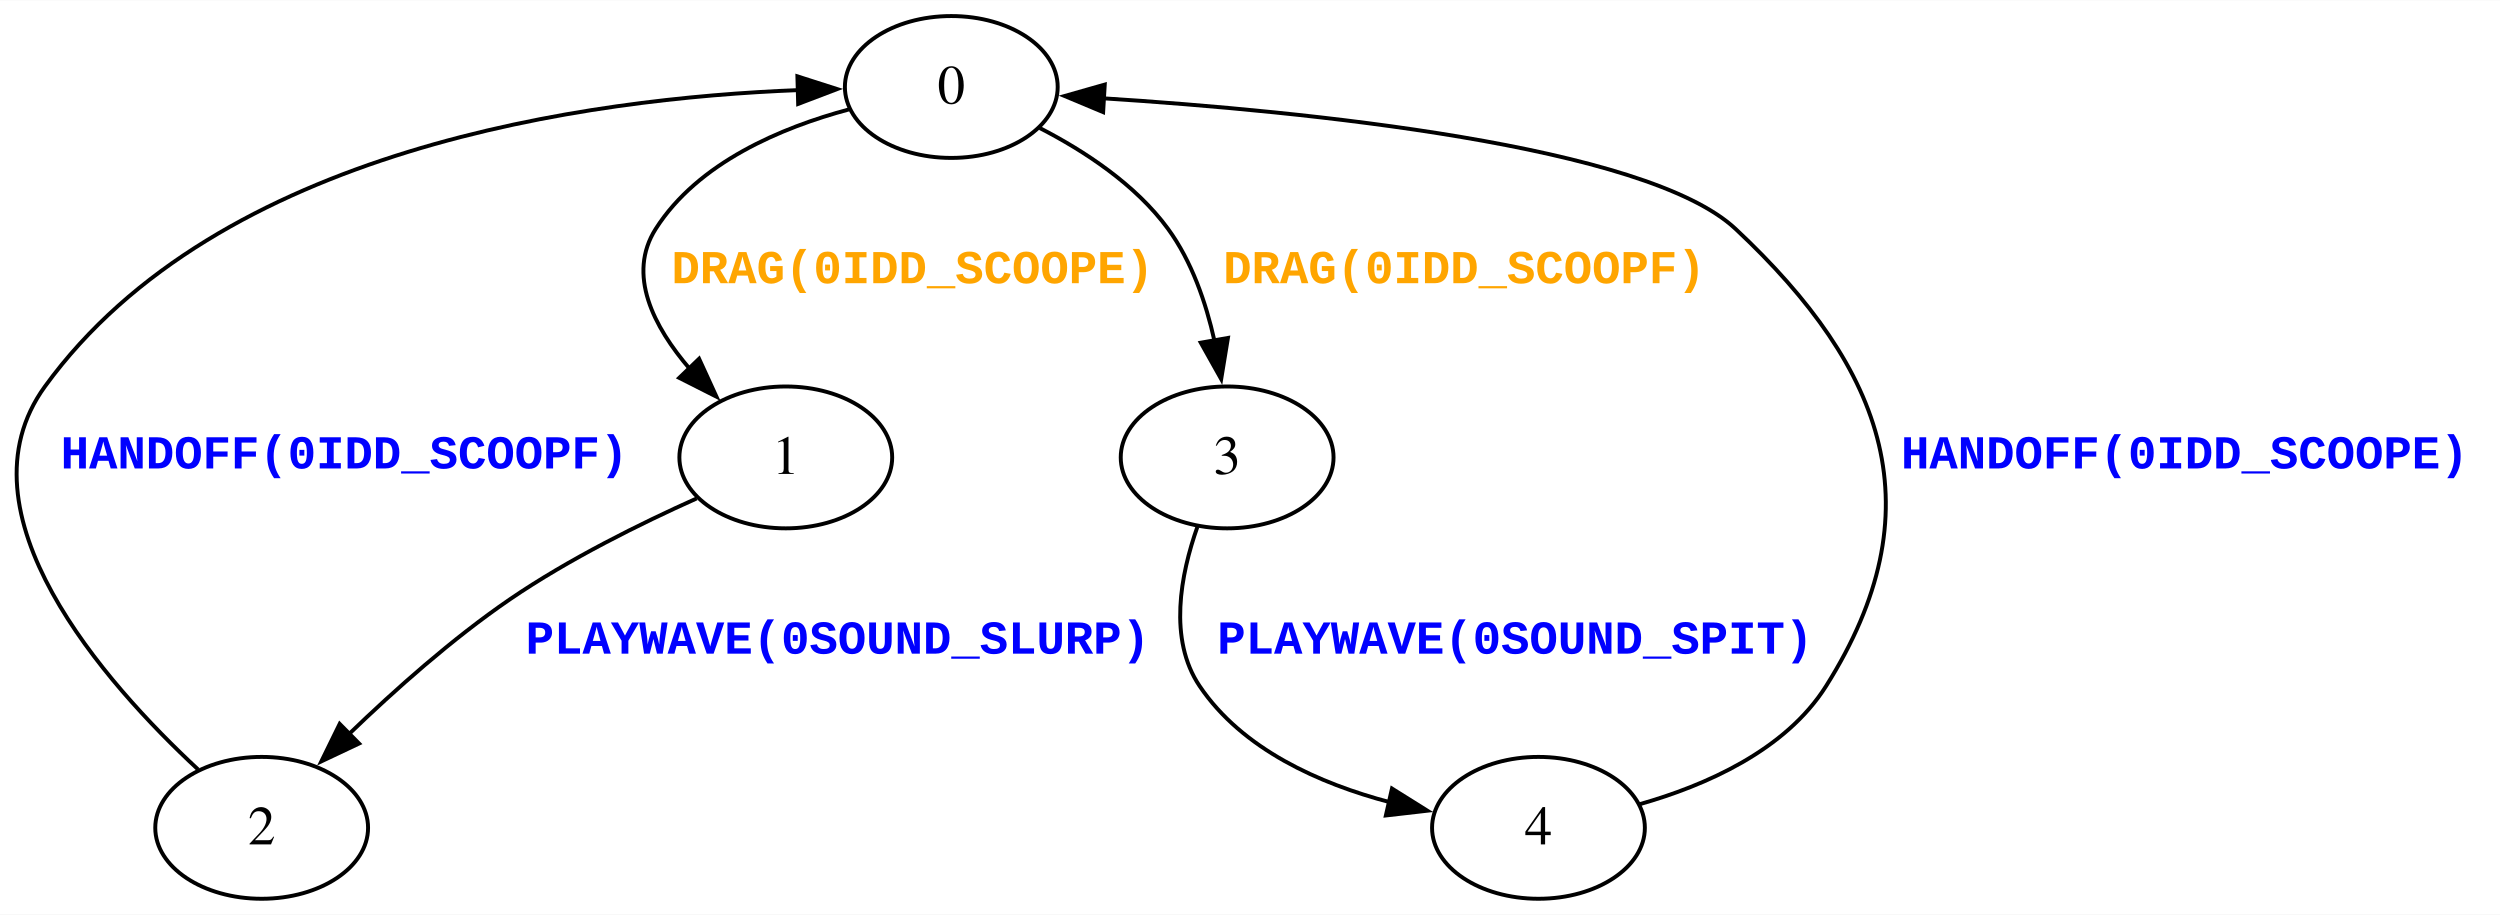
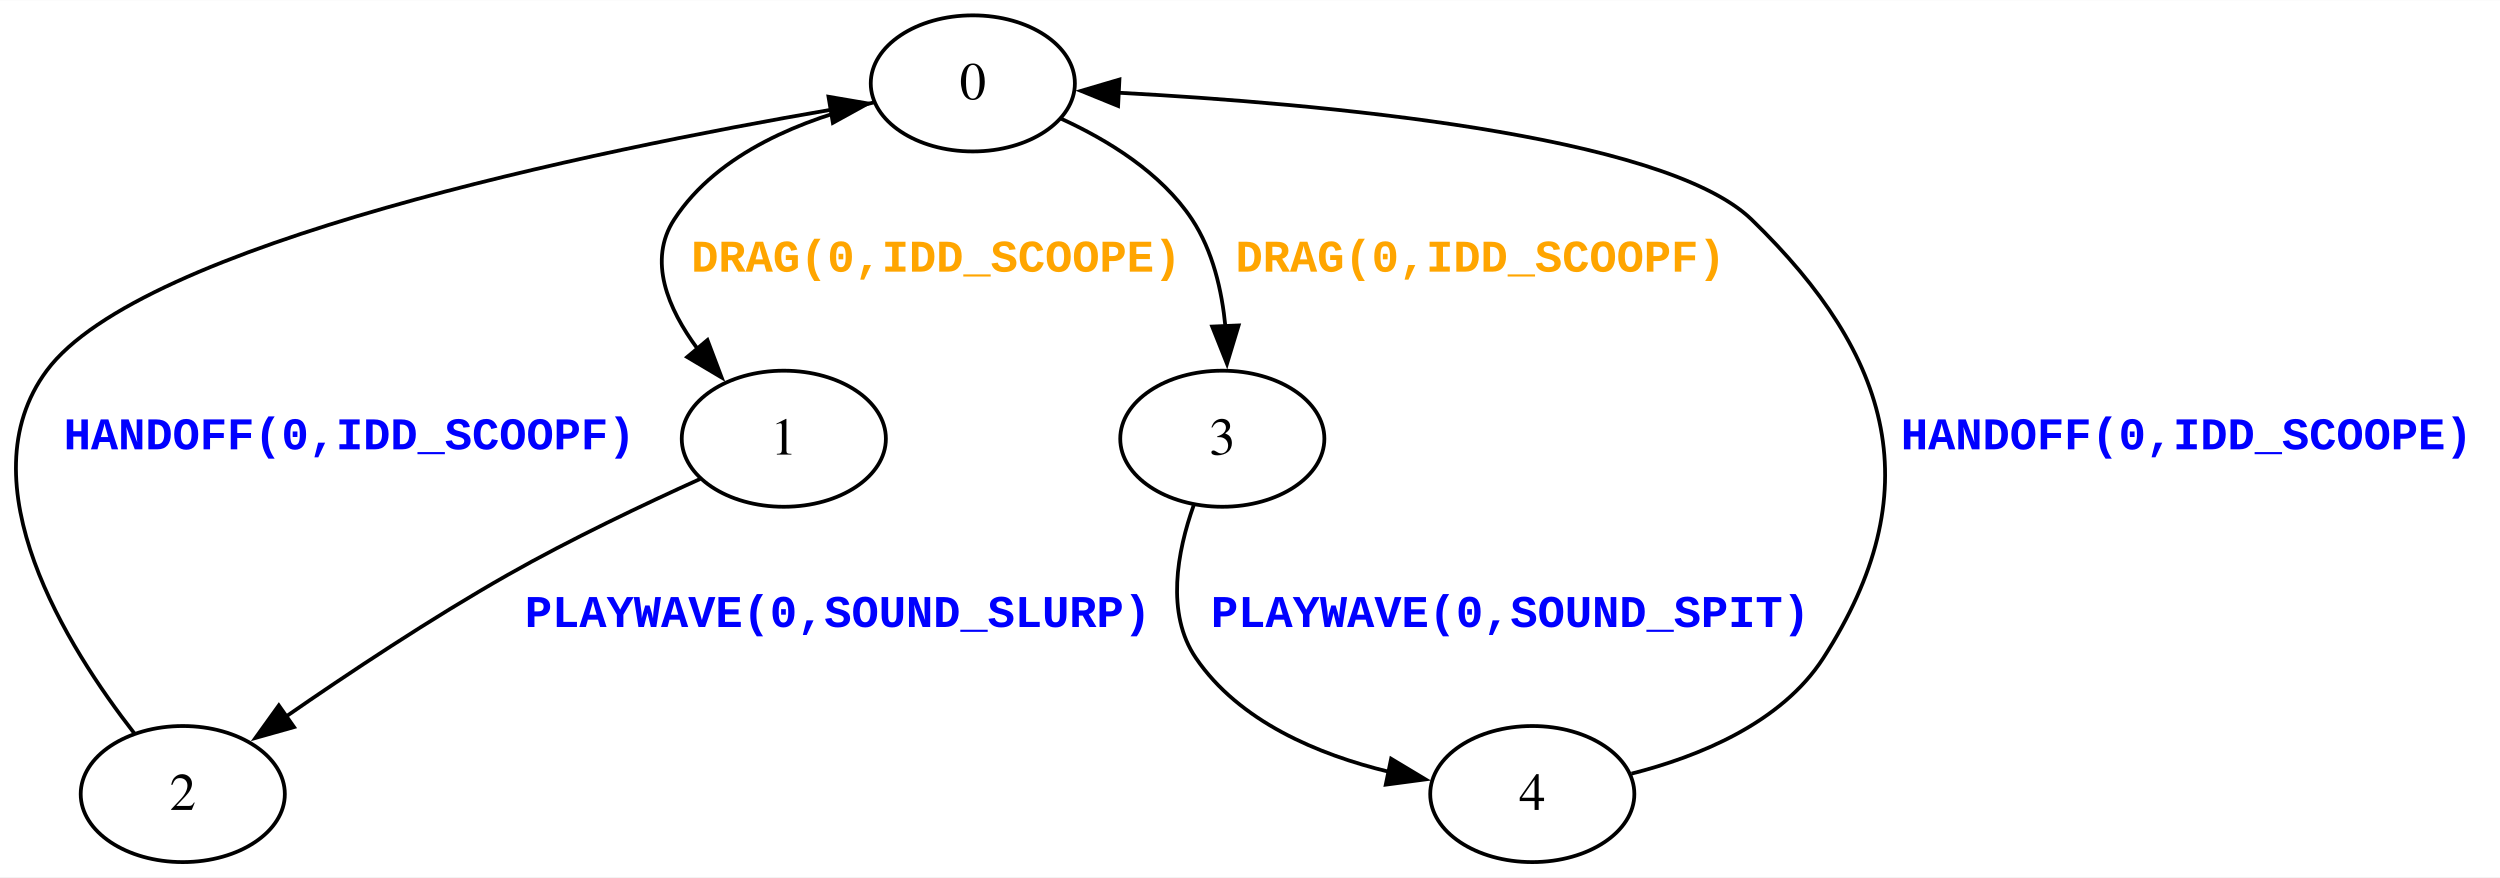
- <svg xmlns="http://www.w3.org/2000/svg" width="634pt" height="232pt" viewBox="0.00 0.00 634.40 232.00">
+ <svg xmlns="http://www.w3.org/2000/svg" width="661pt" height="232pt" viewBox="0.00 0.00 661.35 232.00">
  <g id="graph0" class="graph" transform="scale(1 1) rotate(0) translate(4 228)">
-     <polygon fill="white" stroke="none" points="-4,4 -4,-228 630.4,-228 630.4,4 -4,4" />
+     <polygon fill="white" stroke="none" points="-4,4 -4,-228 657.35,-228 657.35,4 -4,4" />
    <g id="node1" class="node">
-       <ellipse fill="none" stroke="black" cx="237.4" cy="-206" rx="27" ry="18" />
-       <text text-anchor="middle" x="237.4" y="-201.8" font-family="Times,serif" font-size="14.00">0</text>
+       <ellipse fill="none" stroke="black" cx="253.35" cy="-206" rx="27" ry="18" />
+       <text text-anchor="middle" x="253.35" y="-201.8" font-family="Times,serif" font-size="14.00">0</text>
    </g>
    <g id="node2" class="node">
-       <ellipse fill="none" stroke="black" cx="195.4" cy="-112" rx="27" ry="18" />
-       <text text-anchor="middle" x="195.4" y="-107.8" font-family="Times,serif" font-size="14.00">1</text>
+       <ellipse fill="none" stroke="black" cx="203.35" cy="-112" rx="27" ry="18" />
+       <text text-anchor="middle" x="203.35" y="-107.8" font-family="Times,serif" font-size="14.00">1</text>
    </g>
    <g id="edge1" class="edge">
-       <path fill="none" stroke="black" d="M211.44,-200.31C194.32,-195.72 173.13,-186.85 162.4,-170 155.03,-158.43 161.81,-145.19 171.1,-134.39" />
-       <polygon fill="black" stroke="black" points="173.4,-137.04 177.81,-127.41 168.36,-132.19 173.4,-137.04" />
-       <text text-anchor="start" x="166.4" y="-156.2" font-family="Courier New" font-weight="bold" font-size="12.00" fill="orange">DRAG(0IDD_SCOOPE)</text>
+       <path fill="none" stroke="black" d="M227.21,-200.98C209,-196.67 185.96,-187.85 174.35,-170 167.32,-159.2 172.62,-146.49 180.51,-135.81" />
+       <polygon fill="black" stroke="black" points="183.15,-138.11 186.9,-128.2 177.79,-133.61 183.15,-138.11" />
+       <text text-anchor="start" x="178.85" y="-156.2" font-family="Courier New" font-weight="bold" font-size="12.00" fill="orange">DRAG(0,IDD_SCOOPE)</text>
    </g>
    <g id="node3" class="node">
-       <ellipse fill="none" stroke="black" cx="307.4" cy="-112" rx="27" ry="18" />
-       <text text-anchor="middle" x="307.4" y="-107.8" font-family="Times,serif" font-size="14.00">3</text>
+       <ellipse fill="none" stroke="black" cx="319.35" cy="-112" rx="27" ry="18" />
+       <text text-anchor="middle" x="319.35" y="-107.8" font-family="Times,serif" font-size="14.00">3</text>
    </g>
    <g id="edge2" class="edge">
-       <path fill="none" stroke="black" d="M259.86,-195.58C271.17,-189.76 284.19,-181.24 292.4,-170 298.41,-161.77 302.01,-151.33 304.17,-141.63" />
-       <polygon fill="black" stroke="black" points="307.6,-142.32 305.89,-131.87 300.71,-141.11 307.6,-142.32" />
-       <text text-anchor="start" x="306.4" y="-156.2" font-family="Courier New" font-weight="bold" font-size="12.00" fill="orange">DRAG(0IDD_SCOOPF)</text>
+       <path fill="none" stroke="black" d="M276.71,-196.66C289,-191.04 303.18,-182.37 311.35,-170 316.83,-161.7 319.25,-151.24 320.18,-141.55" />
+       <polygon fill="black" stroke="black" points="323.66,-141.97 320.59,-131.83 316.67,-141.67 323.66,-141.97" />
+       <text text-anchor="start" x="322.85" y="-156.2" font-family="Courier New" font-weight="bold" font-size="12.00" fill="orange">DRAG(0,IDD_SCOOPF)</text>
    </g>
    <g id="node4" class="node">
-       <ellipse fill="none" stroke="black" cx="62.4" cy="-18" rx="27" ry="18" />
-       <text text-anchor="middle" x="62.4" y="-13.8" font-family="Times,serif" font-size="14.00">2</text>
+       <ellipse fill="none" stroke="black" cx="44.35" cy="-18" rx="27" ry="18" />
+       <text text-anchor="middle" x="44.35" y="-13.8" font-family="Times,serif" font-size="14.00">2</text>
    </g>
    <g id="edge3" class="edge">
-       <path fill="none" stroke="black" d="M172.78,-101.59C158.63,-95.25 140.32,-86.2 125.4,-76 110.84,-66.05 96.15,-52.97 84.61,-41.84" />
-       <polygon fill="black" stroke="black" points="87.12,-39.4 77.54,-34.87 82.2,-44.38 87.12,-39.4" />
-       <text text-anchor="start" x="129.4" y="-62.2" font-family="Courier New" font-weight="bold" font-size="12.00" fill="blue">PLAYWAVE(0SOUND_SLURP)</text>
+       <path fill="none" stroke="black" d="M181.22,-101.36C166.53,-94.72 146.97,-85.43 130.35,-76 110.03,-64.47 88.1,-49.9 71.46,-38.37" />
+       <polygon fill="black" stroke="black" points="73.78,-35.72 63.58,-32.85 69.76,-41.45 73.78,-35.72" />
+       <text text-anchor="start" x="134.85" y="-62.2" font-family="Courier New" font-weight="bold" font-size="12.00" fill="blue">PLAYWAVE(0,SOUND_SLURP)</text>
    </g>
    <g id="node5" class="node">
-       <ellipse fill="none" stroke="black" cx="386.4" cy="-18" rx="27" ry="18" />
-       <text text-anchor="middle" x="386.4" y="-13.8" font-family="Times,serif" font-size="14.00">4</text>
+       <ellipse fill="none" stroke="black" cx="401.35" cy="-18" rx="27" ry="18" />
+       <text text-anchor="middle" x="401.35" y="-13.8" font-family="Times,serif" font-size="14.00">4</text>
    </g>
    <g id="edge5" class="edge">
-       <path fill="none" stroke="black" d="M299.86,-94.4C295.56,-82.23 292.44,-65.83 300.4,-54 311.23,-37.9 330.88,-29.21 348.66,-24.51" />
-       <polygon fill="black" stroke="black" points="349.23,-27.97 358.21,-22.35 347.68,-21.14 349.23,-27.97" />
-       <text text-anchor="start" x="304.9" y="-62.2" font-family="Courier New" font-weight="bold" font-size="12.00" fill="blue">PLAYWAVE(0SOUND_SPIT)</text>
+       <path fill="none" stroke="black" d="M311.77,-94.37C307.44,-82.19 304.32,-65.78 312.35,-54 323.8,-37.18 344.69,-28.45 363.35,-23.91" />
+       <polygon fill="black" stroke="black" points="364.01,-27.34 373.09,-21.89 362.59,-20.49 364.01,-27.34" />
+       <text text-anchor="start" x="316.35" y="-62.2" font-family="Courier New" font-weight="bold" font-size="12.00" fill="blue">PLAYWAVE(0,SOUND_SPIT)</text>
    </g>
    <g id="edge4" class="edge">
-       <path fill="none" stroke="black" d="M46.28,-32.8C22.74,-54.64 -15.84,-97.97 7.4,-130 51.32,-190.52 145.39,-203.13 198.62,-205.21" />
-       <polygon fill="black" stroke="black" points="198.35,-208.7 208.44,-205.47 198.54,-201.7 198.35,-208.7" />
-       <text text-anchor="start" x="11.4" y="-109.2" font-family="Courier New" font-weight="bold" font-size="12.00" fill="blue">HANDOFF(0IDD_SCOOPF)</text>
+       <path fill="none" stroke="black" d="M31.56,-34.03C13.86,-56.76 -13.58,-100.36 8.35,-130 33.2,-163.6 153.55,-188.28 215.82,-199.03" />
+       <polygon fill="black" stroke="black" points="215.17,-202.47 225.61,-200.69 216.33,-195.57 215.17,-202.47" />
+       <text text-anchor="start" x="12.85" y="-109.2" font-family="Courier New" font-weight="bold" font-size="12.00" fill="blue">HANDOFF(0,IDD_SCOOPF)</text>
    </g>
    <g id="edge6" class="edge">
-       <path fill="none" stroke="black" d="M412.04,-23.99C428.66,-28.7 449.07,-37.59 459.4,-54 487.4,-98.48 474.77,-134.08 436.4,-170 413.71,-191.24 327.09,-199.85 275.91,-203.13" />
-       <polygon fill="black" stroke="black" points="275.93,-199.62 266.15,-203.71 276.34,-206.61 275.93,-199.62" />
-       <text text-anchor="start" x="478.4" y="-109.2" font-family="Courier New" font-weight="bold" font-size="12.00" fill="blue">HANDOFF(0IDD_SCOOPE)</text>
+       <path fill="none" stroke="black" d="M427.59,-23.4C445.23,-27.87 467.22,-36.72 478.35,-54 506.63,-97.92 496.86,-133.64 459.35,-170 436.04,-192.59 344.64,-200.7 291.75,-203.54" />
+       <polygon fill="black" stroke="black" points="291.78,-200.03 281.97,-204.02 292.13,-207.02 291.78,-200.03" />
+       <text text-anchor="start" x="498.85" y="-109.2" font-family="Courier New" font-weight="bold" font-size="12.00" fill="blue">HANDOFF(0,IDD_SCOOPE)</text>
    </g>
  </g>
</svg>
